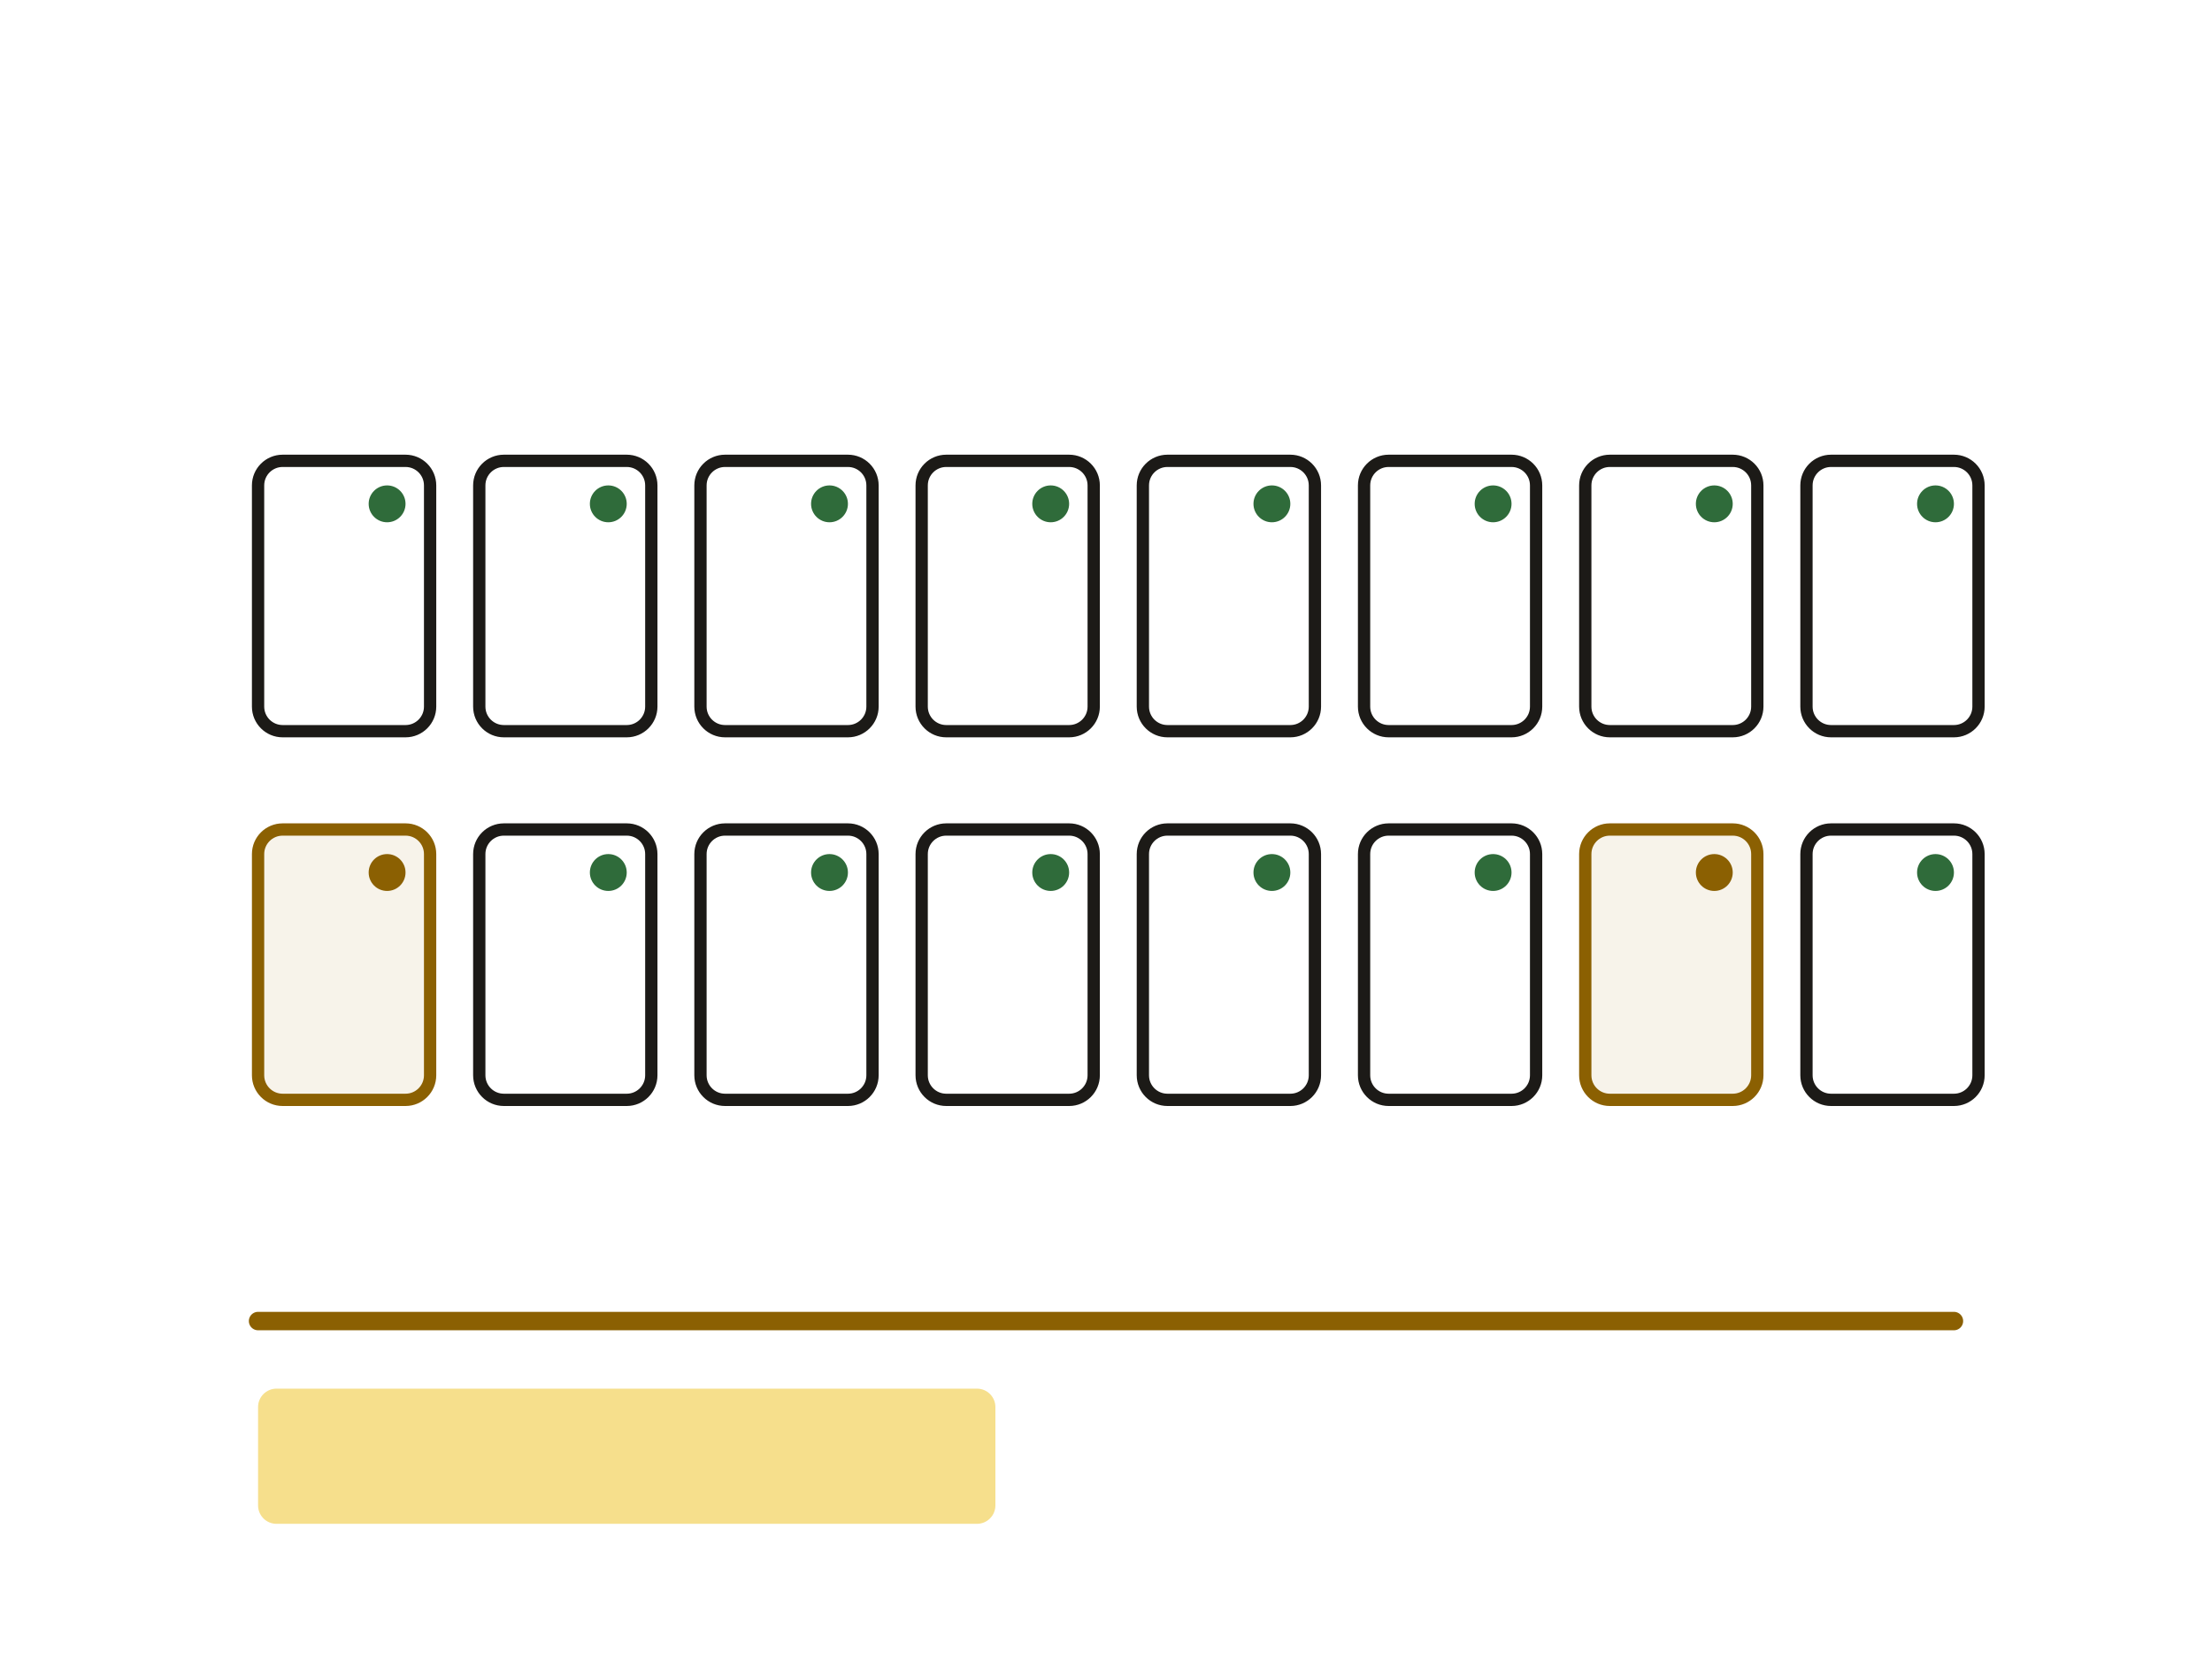
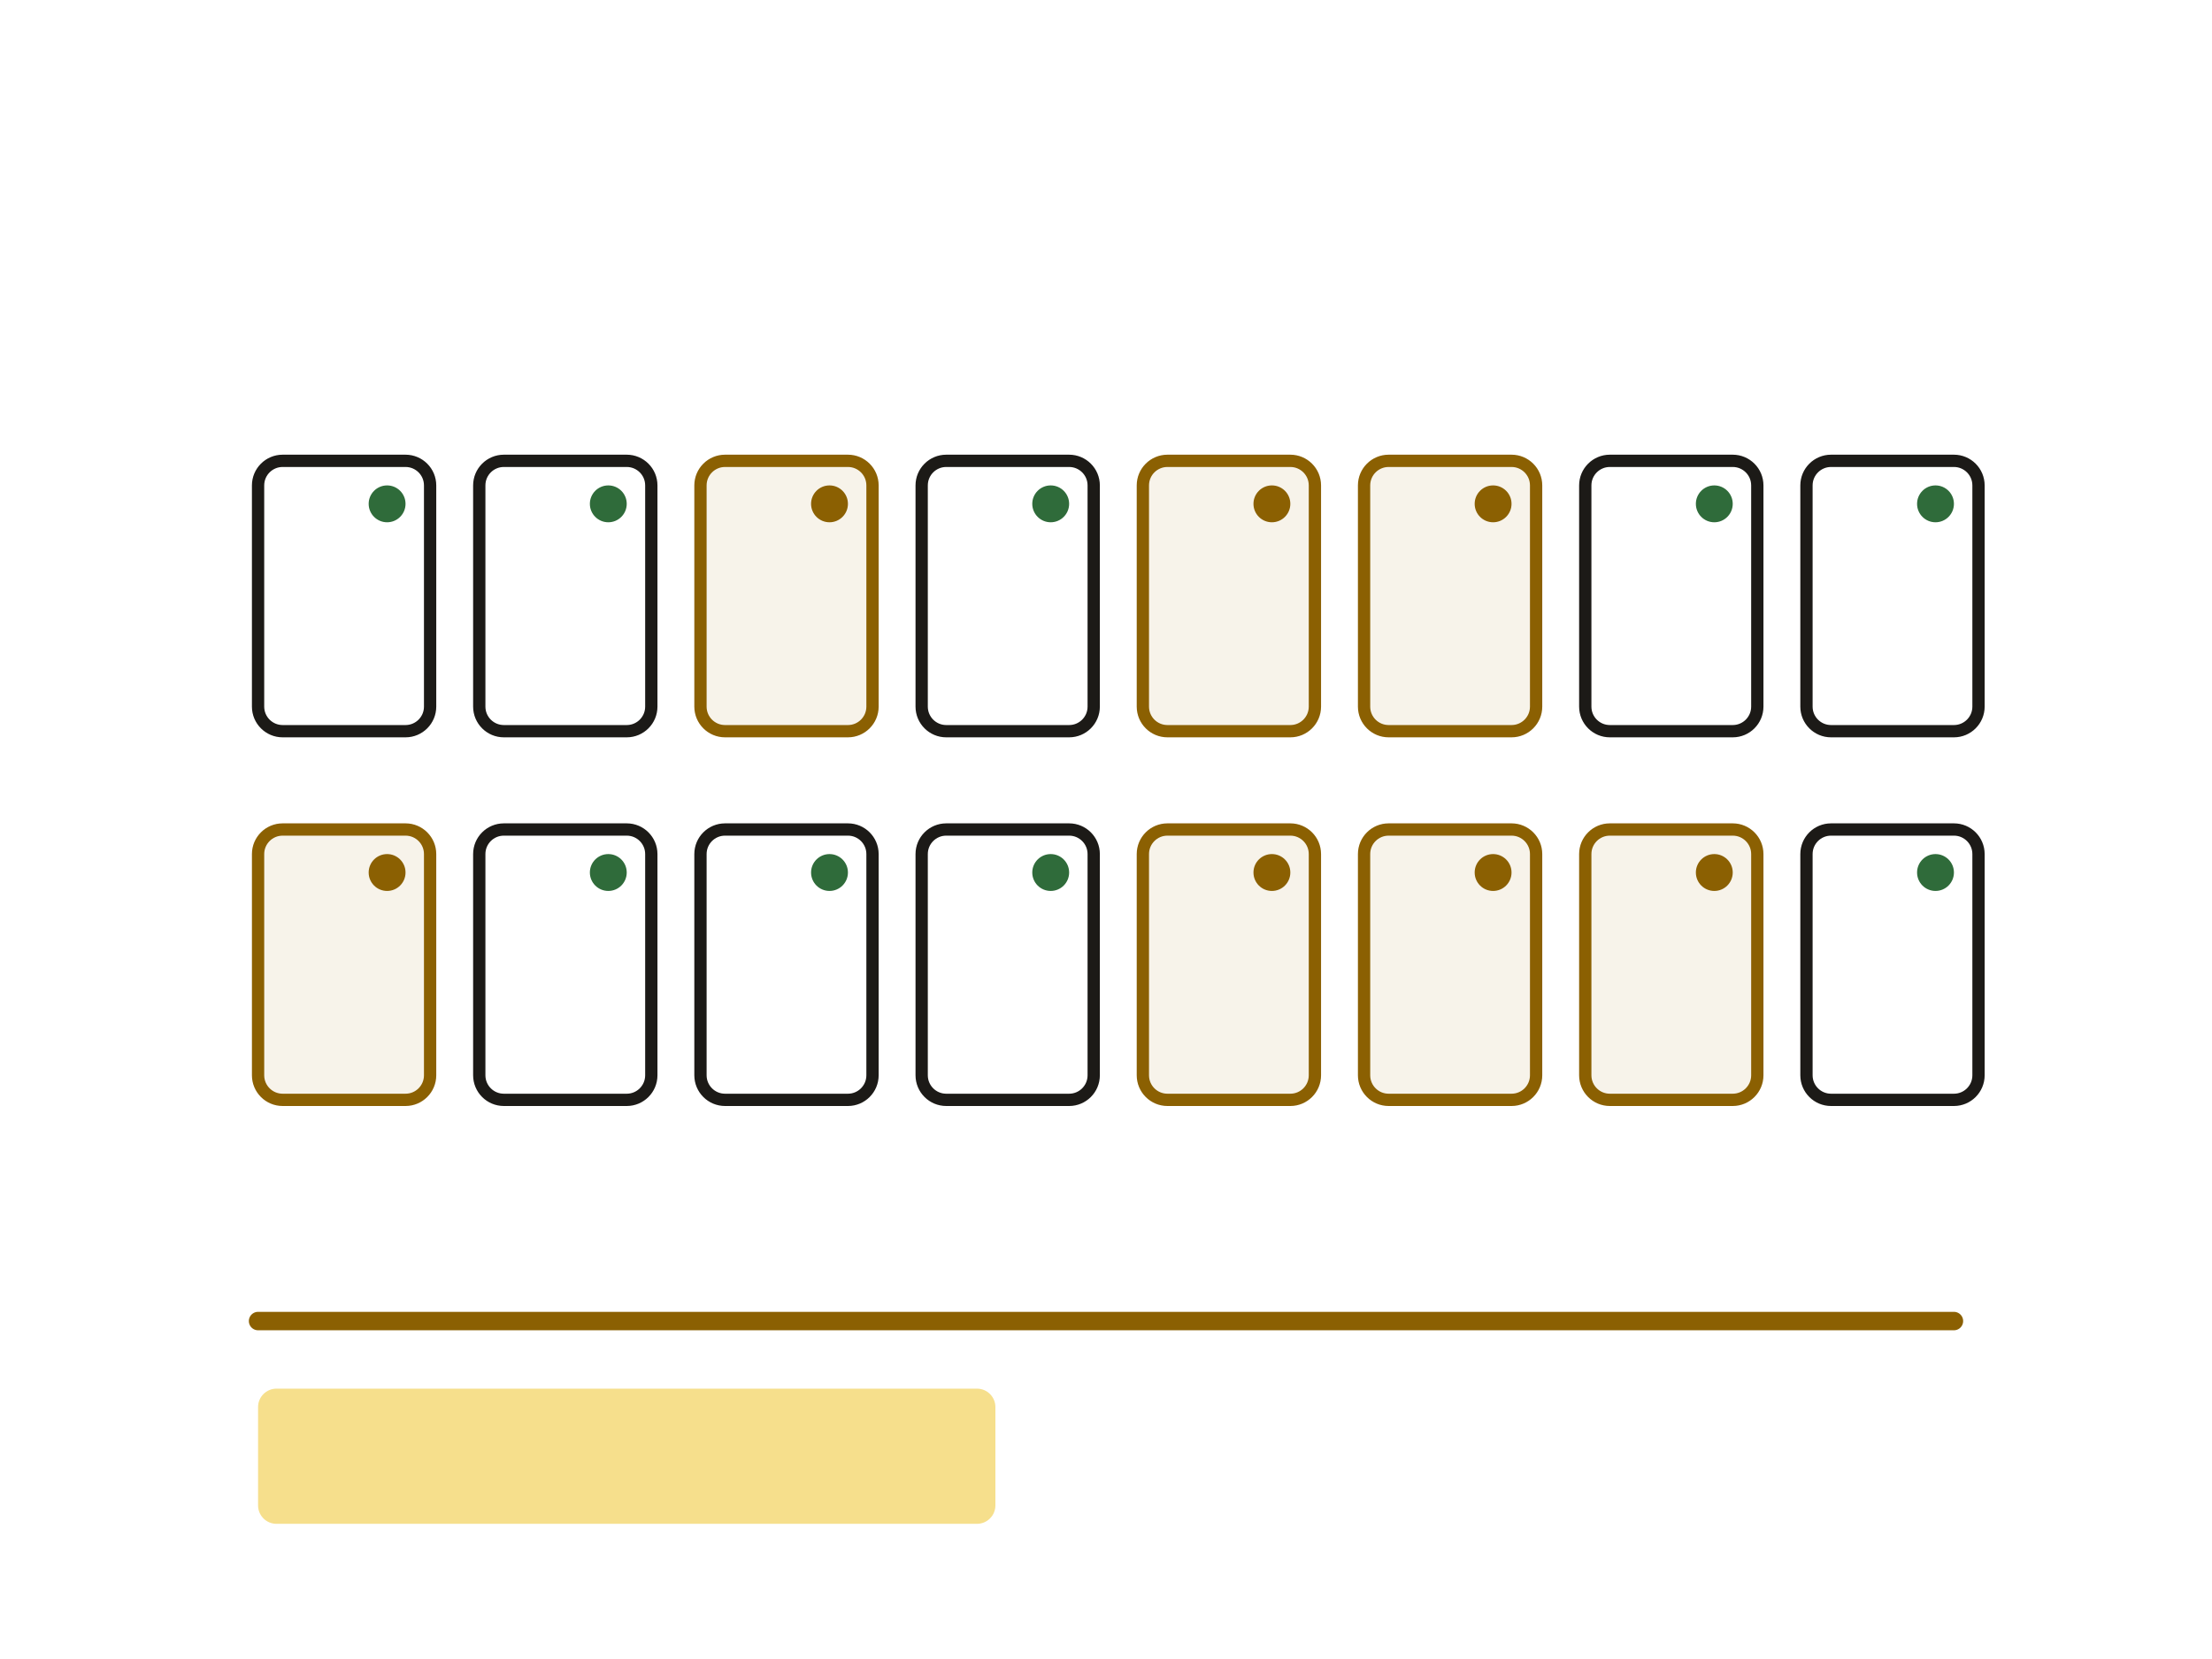
- <svg xmlns="http://www.w3.org/2000/svg" viewBox="0 0 720 540" role="img" aria-label="I Ran an AI Call Centre for a Week: Here Are the Results cover: sixteen AI rep tiles in two rows, with the two that booked in gold">
+ <svg xmlns="http://www.w3.org/2000/svg" viewBox="0 0 720 540" role="img" aria-label="I Ran an AI Call Centre for a Week: Here Are the Results cover: sixteen AI rep tiles in two rows, with the seven that booked in gold">
  <rect width="720" height="540" fill="#ffffff" />
  <rect x="84" y="150" width="56" height="88" rx="8" fill="#ffffff" stroke="#1c1a17" stroke-width="4" />
  <circle cx="126" cy="164" r="6" fill="#2f6b3a" />
  <rect x="156" y="150" width="56" height="88" rx="8" fill="#ffffff" stroke="#1c1a17" stroke-width="4" />
  <circle cx="198" cy="164" r="6" fill="#2f6b3a" />
-   <rect x="228" y="150" width="56" height="88" rx="8" fill="#ffffff" stroke="#1c1a17" stroke-width="4" />
-   <circle cx="270" cy="164" r="6" fill="#2f6b3a" />
+   <rect x="228" y="150" width="56" height="88" rx="8" fill="#f7f3ea" stroke="#8b6002" stroke-width="4" />
+   <circle cx="270" cy="164" r="6" fill="#8b6002" />
  <rect x="300" y="150" width="56" height="88" rx="8" fill="#ffffff" stroke="#1c1a17" stroke-width="4" />
  <circle cx="342" cy="164" r="6" fill="#2f6b3a" />
-   <rect x="372" y="150" width="56" height="88" rx="8" fill="#ffffff" stroke="#1c1a17" stroke-width="4" />
-   <circle cx="414" cy="164" r="6" fill="#2f6b3a" />
-   <rect x="444" y="150" width="56" height="88" rx="8" fill="#ffffff" stroke="#1c1a17" stroke-width="4" />
-   <circle cx="486" cy="164" r="6" fill="#2f6b3a" />
+   <rect x="372" y="150" width="56" height="88" rx="8" fill="#f7f3ea" stroke="#8b6002" stroke-width="4" />
+   <circle cx="414" cy="164" r="6" fill="#8b6002" />
+   <rect x="444" y="150" width="56" height="88" rx="8" fill="#f7f3ea" stroke="#8b6002" stroke-width="4" />
+   <circle cx="486" cy="164" r="6" fill="#8b6002" />
  <rect x="516" y="150" width="56" height="88" rx="8" fill="#ffffff" stroke="#1c1a17" stroke-width="4" />
  <circle cx="558" cy="164" r="6" fill="#2f6b3a" />
  <rect x="588" y="150" width="56" height="88" rx="8" fill="#ffffff" stroke="#1c1a17" stroke-width="4" />
  <circle cx="630" cy="164" r="6" fill="#2f6b3a" />
  <rect x="84" y="270" width="56" height="88" rx="8" fill="#f7f3ea" stroke="#8b6002" stroke-width="4" />
  <circle cx="126" cy="284" r="6" fill="#8b6002" />
  <rect x="156" y="270" width="56" height="88" rx="8" fill="#ffffff" stroke="#1c1a17" stroke-width="4" />
  <circle cx="198" cy="284" r="6" fill="#2f6b3a" />
  <rect x="228" y="270" width="56" height="88" rx="8" fill="#ffffff" stroke="#1c1a17" stroke-width="4" />
  <circle cx="270" cy="284" r="6" fill="#2f6b3a" />
  <rect x="300" y="270" width="56" height="88" rx="8" fill="#ffffff" stroke="#1c1a17" stroke-width="4" />
  <circle cx="342" cy="284" r="6" fill="#2f6b3a" />
-   <rect x="372" y="270" width="56" height="88" rx="8" fill="#ffffff" stroke="#1c1a17" stroke-width="4" />
-   <circle cx="414" cy="284" r="6" fill="#2f6b3a" />
-   <rect x="444" y="270" width="56" height="88" rx="8" fill="#ffffff" stroke="#1c1a17" stroke-width="4" />
-   <circle cx="486" cy="284" r="6" fill="#2f6b3a" />
+   <rect x="372" y="270" width="56" height="88" rx="8" fill="#f7f3ea" stroke="#8b6002" stroke-width="4" />
+   <circle cx="414" cy="284" r="6" fill="#8b6002" />
+   <rect x="444" y="270" width="56" height="88" rx="8" fill="#f7f3ea" stroke="#8b6002" stroke-width="4" />
+   <circle cx="486" cy="284" r="6" fill="#8b6002" />
  <rect x="516" y="270" width="56" height="88" rx="8" fill="#f7f3ea" stroke="#8b6002" stroke-width="4" />
  <circle cx="558" cy="284" r="6" fill="#8b6002" />
  <rect x="588" y="270" width="56" height="88" rx="8" fill="#ffffff" stroke="#1c1a17" stroke-width="4" />
  <circle cx="630" cy="284" r="6" fill="#2f6b3a" />
  <path d="M84 430H636" stroke="#8b6002" stroke-width="6" stroke-linecap="round" />
  <rect x="84" y="452" width="240" height="44" rx="6" fill="#f6df8c" />
</svg>
